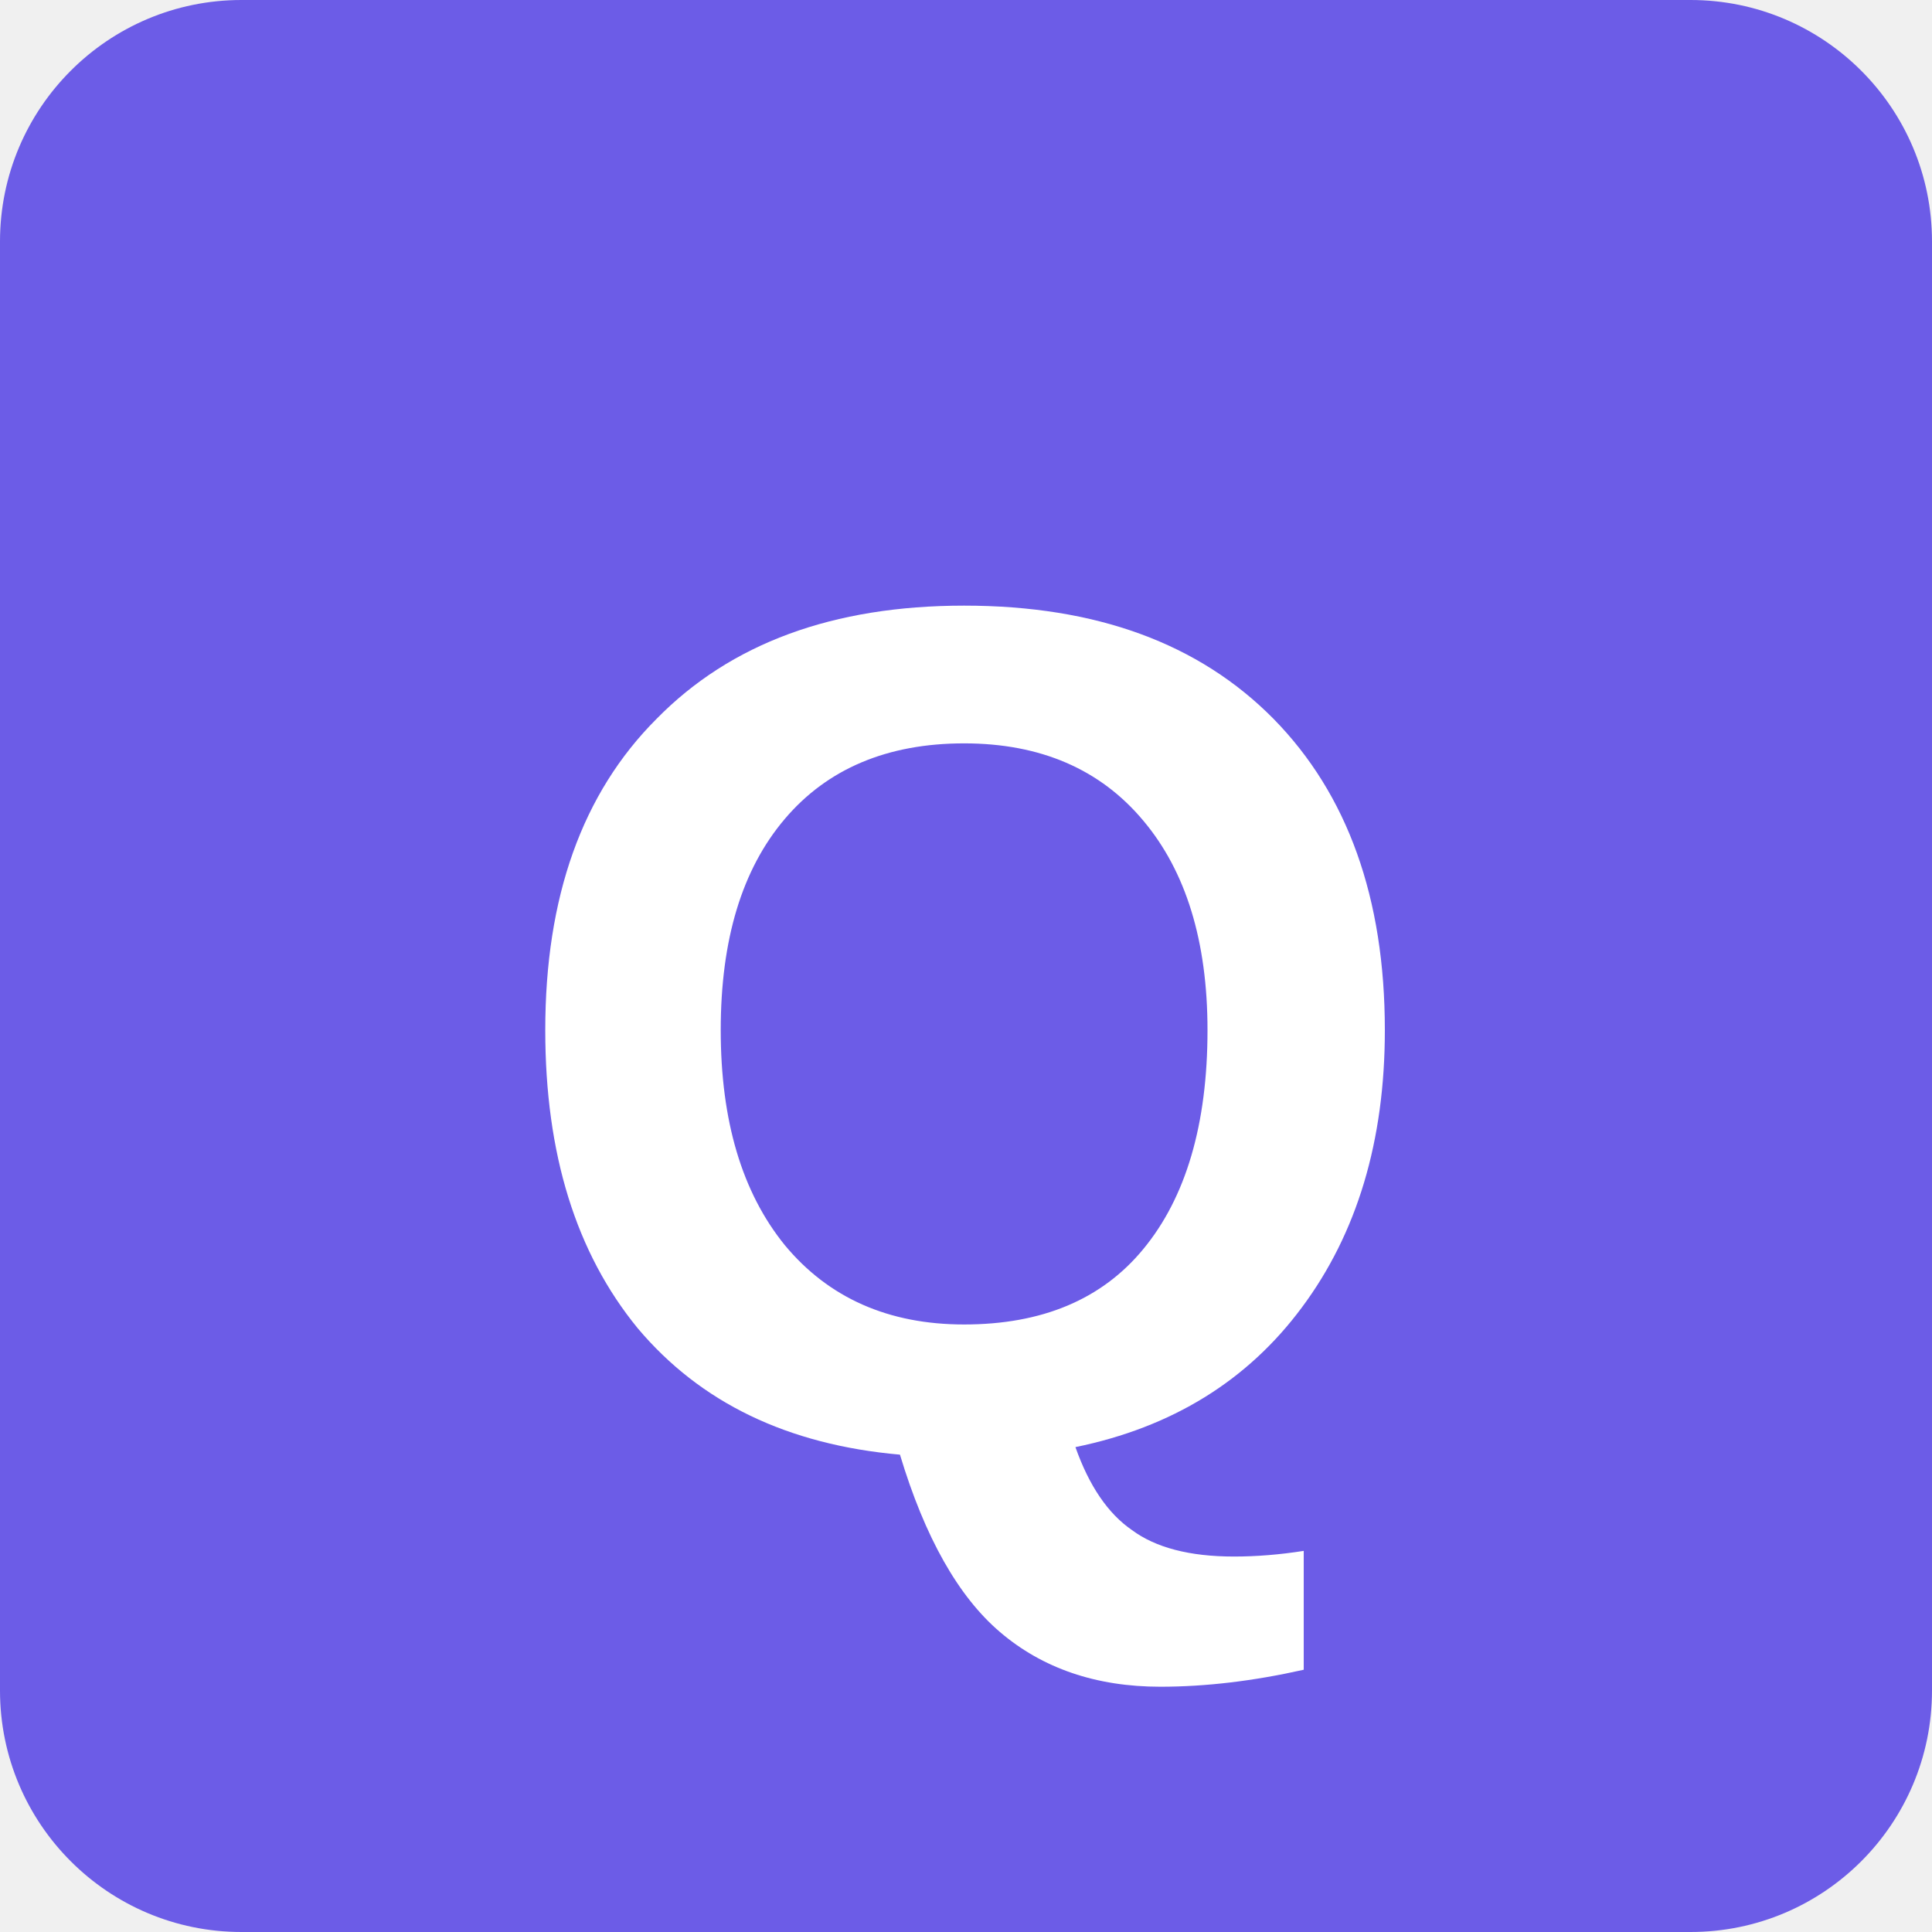
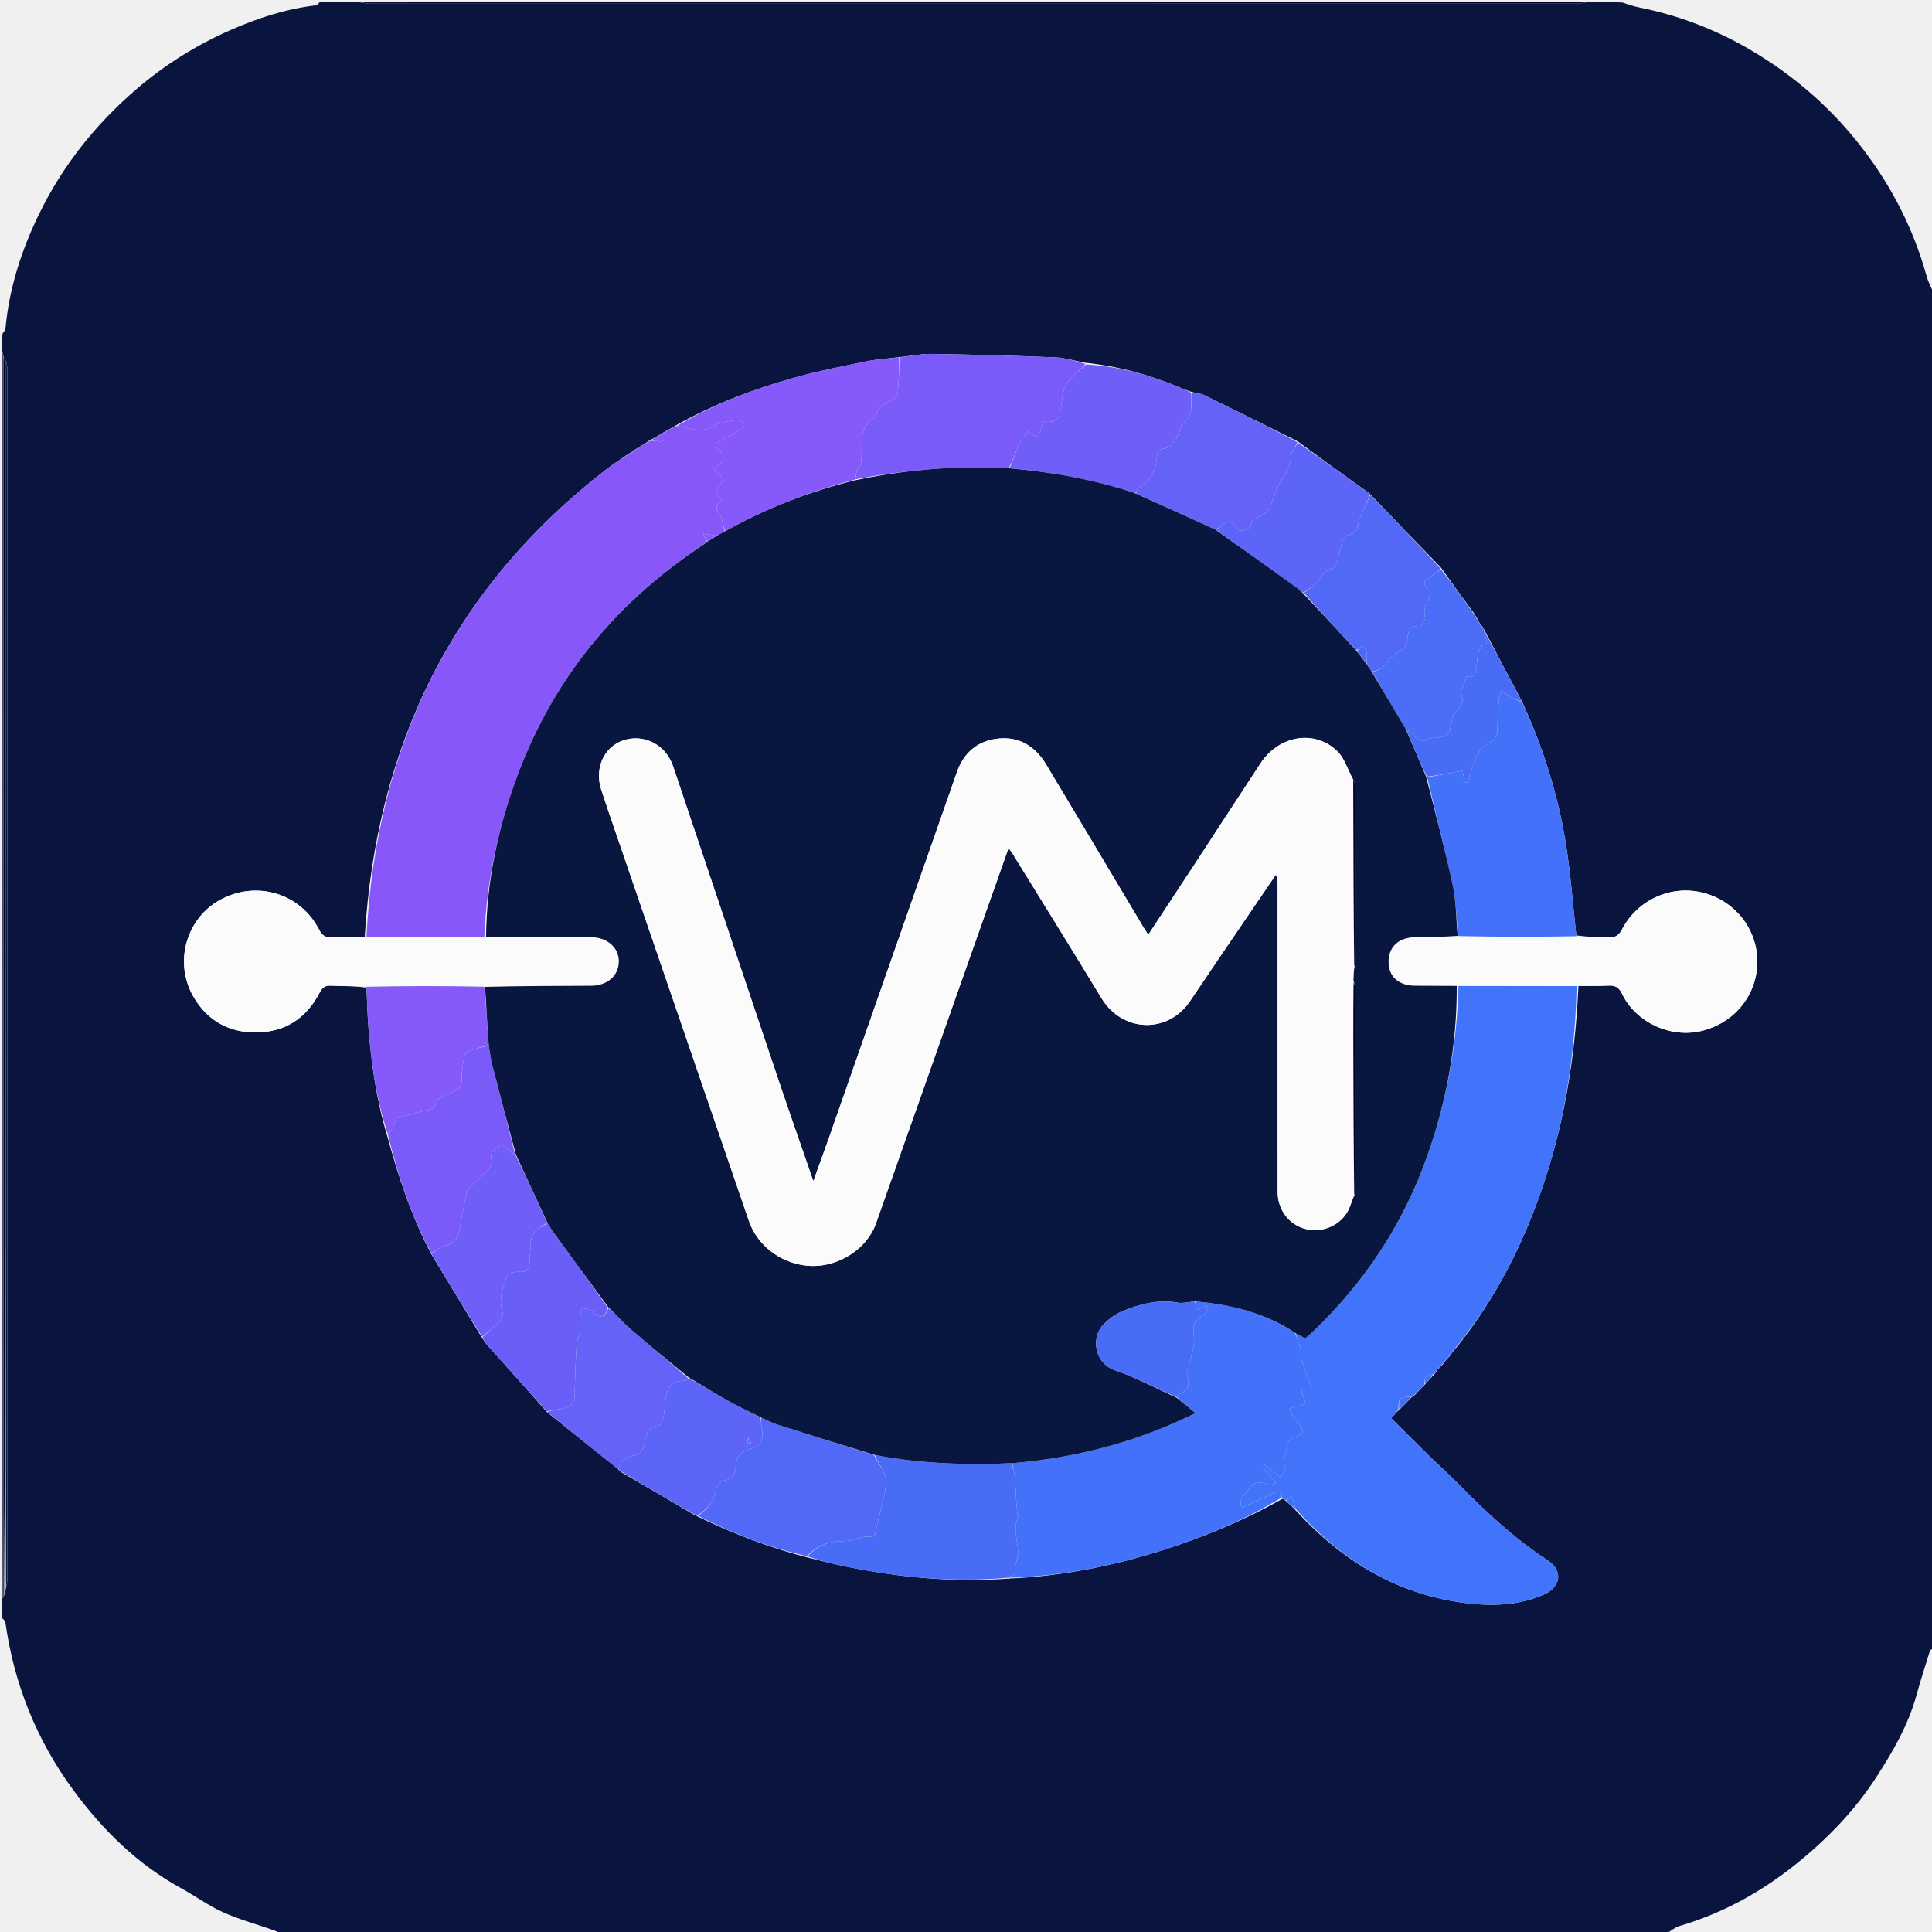
- <svg xmlns="http://www.w3.org/2000/svg" width="16" height="16" viewBox="0 0 16 16">
-   <rect width="16" height="16" rx="2" fill="#6C5CE7" />
-   <text x="8" y="12" font-family="Arial, sans-serif" font-size="10" font-weight="bold" text-anchor="middle" fill="white">Q</text>
+ <svg xmlns="http://www.w3.org/2000/svg" version="1.1" id="Layer_1" x="0px" y="0px" width="100%" viewBox="0 0 1039 1039" enable-background="new 0 0 1039 1039" xml:space="preserve">
+   <path fill="#09153E" opacity="1" stroke="none" d=" M1040,883   C1040,884.067 1040,885.133 1039.668,886.595   C1038.872,887.137 1038.072,887.181 1037.99,887.448   C1035.491,895.489 1032.897,903.506 1030.66,911.622   C1026.198,927.804 1017.862,942.162 1008.885,956.006   C997.337,973.815 982.561,989.033 966.07,1002.311   C947.328,1017.402 926.507,1028.939 903.239,1035.767   C900.636,1036.53 898.404,1038.558 896,1040   C647.643,1040 399.287,1040 150.463,1039.726   C149.203,1039.027 148.451,1038.489 147.614,1038.196   C138.385,1034.966 128.878,1032.367 119.984,1028.393   C112.176,1024.906 105.152,1019.707 97.608,1015.581   C73.872,1002.599 55.087,984.007 39.308,962.523   C19.603,935.693 7.502,905.479 2.885,872.383   C2.765,871.518 1.651,870.791 1,870   C1,866.638 1,863.277 1.298,859.376   C1.82,858.498 2.043,858.159 2.49,857.582   C2.805,856.231 2.897,855.119 3.275,853.702   C3.707,851.922 3.982,850.446 3.982,848.971   C4.001,632.046 4.003,415.12 3.958,198.195   C3.958,196.464 3.321,194.733 2.773,193.006   C2.565,193.009 2.15,193.043 2.113,192.641   C1.718,190.826 1.359,189.413 1,188   C1,185.3 1,182.6 1.389,179.368   C2.174,178.171 2.863,177.532 2.926,176.836   C4.889,155.222 11.434,134.869 20.813,115.504   C33.349,89.622 50.792,67.515 72.629,48.571   C88.206,35.058 105.328,24.371 124.005,16.147   C138.719,9.668 154.022,4.706 170.152,2.84   C170.83,2.761 171.387,1.637 172,1   C179.023,1 186.047,1 193.839,1.285   C196.252,1.707 197.897,1.966 199.541,1.966   C415.958,1.986 632.375,1.988 848.792,1.946   C850.528,1.946 852.264,1.329 854,1   C860.023,1 866.047,1 872.611,1.38   C875.92,2.509 878.656,3.418 881.461,3.981   C902.249,8.149 921.91,15.562 940.165,26.14   C962.459,39.059 981.979,55.417 998.292,75.614   C1015.883,97.393 1028.609,121.519 1036.095,148.474   C1037.007,151.758 1038.68,154.83 1040,158   C1040,399.023 1040,640.047 1039.745,881.53   C1039.277,882.233 1039.065,882.475 1038.853,882.717   C1039.235,882.811 1039.618,882.906 1040,883  M774.14,735.113   C774.14,735.113 774.138,735.241 774.697,735.064   C774.91,734.742 775.123,734.42 775.866,733.795   C776.962,732.361 778.059,730.926 779.73,729.155   C780.486,728.103 781.242,727.052 782,726   C782,726 782,725.997 782.532,725.679   C782.857,725.151 783.181,724.623 784.021,723.724   C799.645,704.018 811.99,682.394 821.682,659.227   C838.934,617.991 846.907,574.86 848.866,530.161   C854.197,530.148 859.538,530.338 864.854,530.053   C868.596,529.853 870.599,530.856 872.39,534.566   C879.786,549.895 898.332,558.353 914.819,554.48   C932.748,550.268 945.074,535.029 945.046,517.108   C945.019,499.371 932.763,484.103 915.218,479.948   C897.946,475.857 880.043,484.389 872.051,500.3   C871.27,501.854 869.3,503.758 867.795,503.837   C861.155,504.187 854.484,503.927 847.711,503.067   C845.786,485.934 844.623,468.673 841.758,451.698   C837.435,426.085 829.635,401.396 818.411,377.065   C811.635,364.302 804.86,351.538 798.07,338.403   C797.995,338.145 797.832,337.97 797.361,337.224   C796.585,336.132 795.808,335.041 794.997,333.995   C794.997,333.995 795.05,333.973 794.944,333.346   C794.32,332.501 793.695,331.656 792.926,330.147   C786.981,322.038 781.036,313.93 774.872,305.191   C762.241,292.156 749.609,279.121 736.637,265.507   C723.845,256.291 711.053,247.074 697.821,237.327   C681.106,229.022 664.416,220.666 647.642,212.482   C645.664,211.517 643.223,211.502 640.384,210.617   C638.714,210.006 637.015,209.467 635.38,208.775   C618.962,201.821 602.014,196.96 583.615,195.076   C578.174,194.07 572.76,192.396 567.287,192.174   C545.065,191.274 522.827,190.657 500.59,190.317   C495.023,190.232 489.435,191.566 483.158,192.103   C477.304,192.842 471.374,193.207 465.613,194.394   C452.739,197.048 439.802,199.588 427.158,203.126   C405.146,209.285 383.823,217.358 363.247,228.899   C361.402,230.017 359.557,231.136 357.004,232.44   C354.562,233.921 352.121,235.403 349.032,237.063   C346.654,238.605 344.276,240.147 341.34,241.868   C341.124,242.175 340.908,242.481 340.858,242.773   C340.858,242.773 340.79,242.621 340.159,242.723   C339.669,243.11 339.179,243.498 338.045,244.062   C333.813,247.02 329.441,249.799 325.37,252.963   C243.531,316.571 202.324,400.981 196.145,503.952   C190.319,503.975 184.479,503.755 178.674,504.11   C175.022,504.334 173.244,503.153 171.527,499.829   C161.433,480.28 137.898,473.341 118.468,483.892   C100.205,493.809 93.442,517.326 103.858,535.701   C111.316,548.857 123.098,555.406 138.037,555.223   C153.281,555.036 164.691,547.637 171.728,534.098   C173.259,531.153 174.688,529.902 178.049,530.072   C184.356,530.39 190.688,530.22 197.095,531.144   C197.447,538.442 197.591,545.757 198.191,553.035   C199.784,572.378 202.391,591.561 208.268,611.009   C214.23,632.74 221.182,654.098 232.101,674.704   C241.05,689.478 250,704.251 259.29,719.606   C260.267,720.944 261.138,722.377 262.238,723.604   C272.821,735.414 283.442,747.19 294.332,759.578   C307.083,769.804 319.834,780.03 332.669,790.234   C332.669,790.234 332.729,790.17 332.883,790.758   C333.222,790.972 333.561,791.185 334.375,791.875   C347.219,799.32 360.063,806.765 373.161,814.582   C373.405,814.791 373.686,814.87 374.348,815.081   C374.348,815.081 374.778,815.122 375.269,815.625   C394.137,824.678 413.526,832.314 434.507,837.638   C441.129,839.219 447.715,840.975 454.38,842.35   C483.302,848.319 512.47,851.135 542.898,848.913   C570.986,847.601 598.331,842.238 625.082,833.723   C647.337,826.639 668.83,817.779 689.687,806.022   C690.316,806.328 690.944,806.635 691.839,807.472   C693.441,808.905 695.043,810.337 696.902,812.34   C722.164,839.849 752.392,858.182 790.131,862.332   C803.839,863.839 817.465,863.165 830.315,857.485   C839.689,853.341 840.626,844.512 832.172,839.001   C814.185,827.275 798.69,812.726 783.74,797.488   C778.979,792.635 773.884,788.11 769.021,783.353   C761.932,776.419 754.916,769.411 748.178,762.741   C749.797,760.819 750.926,759.478 752.716,757.96   C754.923,755.757 757.13,753.555 759.291,751.257   C759.291,751.257 759.231,751.344 759.78,751.217   C760.135,750.796 760.489,750.376 761.429,749.665   C763.004,747.934 764.579,746.203 766.749,744.13   C768.201,742.433 769.653,740.736 771.55,738.837   C771.818,738.617 771.968,738.335 772.519,737.712   C772.79,737.205 773.061,736.698 773.198,736.153   C773.198,736.153 773.216,736.291 773.753,736.124   C773.922,735.801 774.091,735.477 774.14,735.113  z" />
+   <path fill="#494B69" opacity="1" stroke="none" d=" M1,188.461   C1.359,189.413 1.718,190.826 2.059,193.102   C2.026,195.297 1.998,196.63 1.998,197.963   C1.996,389.091 1.984,580.218 2.008,771.346   C2.011,800.171 2.177,828.995 2.267,857.82   C2.043,858.159 1.82,858.498 1.298,858.919   C1,635.641 1,412.282 1,188.461  z" />
+   <path fill="#000029" opacity="1" stroke="none" d=" M853.531,1   C852.264,1.329 850.528,1.946 848.792,1.946   C632.375,1.988 415.958,1.986 199.541,1.966   C197.897,1.966 196.252,1.707 194.304,1.285   C413.688,1 633.375,1 853.531,1  z" />
+   <path fill="#000000" opacity="1" stroke="none" d=" M1040,882.75   C1039.618,882.906 1039.235,882.811 1038.853,882.717   C1039.065,882.475 1039.277,882.233 1039.745,881.995   C1040,882 1040,882.5 1040,882.75  z" />
+   <path fill="#4174FB" opacity="1" stroke="none" d=" M691.572,806.941   C690.944,806.635 690.316,806.328 689.341,805.576   C689.057,802.826 688.368,801.457 685.762,802.609   C683.952,803.409 682.177,804.286 680.369,805.093   C676.143,806.979 671.907,808.844 667.697,810.708   C665.918,806.615 668.746,805.074 670.311,802.471   C673.505,797.158 676.907,796.115 682.229,798.474   C683.141,798.879 684.599,798.051 686.265,797.694   C678.901,789.534 678.901,789.534 679.983,787.742   C682.458,789.673 685.237,791.84 688.826,794.64   C689.997,792.154 692.032,789.527 691.472,788.735   C688.656,784.753 692.629,781.346 691.926,777.583   C691.716,776.459 693.688,774.341 695.134,773.593   C701.961,770.063 702.016,770.179 697.169,764.268   C696.645,763.629 696.141,762.958 695.736,762.24   C694.892,760.747 694.121,759.212 693.32,757.694   C694.929,757.128 696.499,756.28 698.154,756.056   C700.95,755.678 702.787,755.087 701.16,751.698   C700.462,750.245 700.18,748.593 699.708,747.031   C701.318,747.031 702.928,747.031 705.544,747.031   C703.906,742.572 702.296,738.243 700.731,733.897   C700.335,732.799 699.946,731.667 699.796,730.519   C699.536,728.528 699.754,726.435 699.245,724.525   C698.544,721.9 697.352,719.406 696.683,716.942   C698.571,717.918 700.145,718.806 701.906,719.799   C703.078,718.788 704.238,717.868 705.308,716.855   C733.601,690.072 754.527,658.484 767.536,621.691   C777.996,592.107 783.579,561.672 784.349,530.213   C805.852,530.201 826.884,530.258 847.916,530.315   C846.907,574.86 838.934,617.991 821.682,659.227   C811.99,682.394 799.645,704.018 783.442,724.009   C782.575,724.862 782.288,725.429 782,725.997   C782,725.997 782,726 781.636,726.05   C780.566,727.231 779.861,728.362 779.155,729.492   C778.059,730.926 776.962,732.361 775.319,734.037   C774.561,734.6 774.35,734.92 774.138,735.241   C774.138,735.241 774.14,735.113 773.927,735.215   C773.547,735.642 773.382,735.967 773.216,736.291   C773.216,736.291 773.198,736.153 772.961,736.255   C772.483,736.902 772.241,737.446 772,737.991   C771.968,738.335 771.818,738.617 770.939,738.971   C767.362,739.669 765.236,740.886 766.154,744.471   C764.579,746.203 763.004,747.934 760.845,749.865   C759.918,750.492 759.574,750.918 759.231,751.344   C759.231,751.344 759.291,751.257 758.882,751.196   C752.659,751.162 752.067,751.809 752.055,758.138   C750.926,759.478 749.797,760.819 748.178,762.741   C754.916,769.411 761.932,776.419 769.021,783.353   C773.884,788.11 778.979,792.635 783.74,797.488   C798.69,812.726 814.185,827.275 832.172,839.001   C840.626,844.512 839.689,853.341 830.315,857.485   C817.465,863.165 803.839,863.839 790.131,862.332   C752.392,858.182 722.164,839.849 696.874,811.598   C696.098,808.74 695.35,806.625 694.601,804.509   C693.592,805.32 692.582,806.13 691.572,806.941  z" />
+   <path fill="#8857FA" opacity="1" stroke="none" d=" M197.093,503.78   C202.324,400.981 243.531,316.571 325.37,252.963   C329.441,249.799 333.813,247.02 338.714,243.976   C339.852,243.467 340.321,243.044 340.79,242.621   C340.79,242.621 340.858,242.773 341.064,242.71   C341.48,242.329 341.689,242.009 341.899,241.689   C344.276,240.147 346.654,238.605 349.772,237.006   C357.951,237.844 357.96,237.839 357.712,232.255   C359.557,231.136 361.402,230.017 363.795,229.073   C365.926,229.513 367.538,229.672 369.09,230.065   C374.08,231.33 378.722,232.283 383.751,229.11   C386.931,227.104 391.254,226.71 395.144,226.084   C398.845,225.489 400.254,227.589 399.828,230.304   C395.276,232.788 391.314,234.966 387.336,237.114   C384.666,238.556 384.063,239.932 386.78,242.198   C389.917,244.815 389.809,247.841 386.534,249.882   C382.867,252.166 383.486,253.447 386.878,255.298   C387.826,255.815 388.656,258.748 388.105,259.459   C384.021,264.725 383.907,264.637 388.781,268.359   C386.384,270.335 383.842,271.994 386.507,275.892   C388.388,278.643 388.878,282.344 389.735,285.838   C388.112,286.745 386.743,287.435 384.963,288.087   C382.624,287.737 380.695,287.427 378.108,287.011   C379.132,289.037 379.702,290.165 380.223,291.264   C380.174,291.236 380.257,291.158 379.987,291.226   C379.493,291.579 379.269,291.863 378.851,292.419   C332.376,322.962 298.649,363.488 278.941,415.319   C268.101,443.83 261.676,473.307 260.468,503.975   C239.037,503.957 218.065,503.869 197.093,503.78  z" />
+   <path fill="#4371FA" opacity="1" stroke="none" d=" M696.37,716.855   C697.352,719.406 698.544,721.9 699.245,724.525   C699.754,726.435 699.536,728.528 699.796,730.519   C699.946,731.667 700.335,732.799 700.731,733.897   C702.296,738.243 703.906,742.572 705.544,747.031   C702.928,747.031 701.318,747.031 699.708,747.031   C700.18,748.593 700.462,750.245 701.16,751.698   C702.787,755.087 700.95,755.678 698.154,756.056   C696.499,756.28 694.929,757.128 693.32,757.694   C694.121,759.212 694.892,760.747 695.736,762.24   C696.141,762.958 696.645,763.629 697.169,764.268   C702.016,770.179 701.961,770.063 695.134,773.593   C693.688,774.341 691.716,776.459 691.926,777.583   C692.629,781.346 688.656,784.753 691.472,788.735   C692.032,789.527 689.997,792.154 688.826,794.64   C685.237,791.84 682.458,789.673 679.983,787.742   C678.901,789.534 678.901,789.534 686.265,797.694   C684.599,798.051 683.141,798.879 682.229,798.474   C676.907,796.115 673.505,797.158 670.311,802.471   C668.746,805.074 665.918,806.615 667.697,810.708   C671.907,808.844 676.143,806.979 680.369,805.093   C682.177,804.286 683.952,803.409 685.762,802.609   C688.368,801.457 689.057,802.826 688.997,805.509   C668.83,817.779 647.337,826.639 625.082,833.723   C598.331,842.238 570.986,847.601 542.545,848.524   C543.614,847.503 545.036,846.871 545.683,846.584   C546.002,844.013 545.864,841.779 546.588,839.871   C549.615,831.886 543.516,823.54 547.677,815.648   C547.761,815.488 547.274,815.099 547.238,814.795   C546.997,812.765 546.745,810.733 546.611,808.694   C546.282,803.645 546.145,798.58 545.661,793.547   C545.448,791.339 544.575,789.194 544.404,786.905   C578.923,783.929 611.486,775.499 642.922,759.941   C639.148,756.848 636.076,754.332 633.063,751.471   C633.486,750.586 633.748,749.703 634.232,749.557   C639.936,747.836 639.589,743.915 638.373,739.321   C638.024,738.005 639.052,736.352 639.347,734.834   C640.388,729.473 642.764,723.904 642.027,718.79   C641.225,713.224 642.091,710.071 646.859,707.418   C648.293,706.62 648.968,704.457 649.991,702.919   C649.605,702.744 649.218,702.569 648.832,702.394   C647.012,703.111 645.192,703.829 643.372,704.546   C643.248,703.051 643.124,701.556 643.431,700.001   C662.629,701.656 680.511,706.115 696.37,716.855  z" />
+   <path fill="#FCFBFC" opacity="1" stroke="none" d=" M196.619,503.866   C218.065,503.869 239.037,503.957 260.943,504.032   C280.54,504.017 299.202,503.97 317.865,504.032   C326.719,504.061 332.994,509.765 332.793,517.354   C332.593,524.845 326.486,530.101 317.874,530.131   C298.88,530.198 279.887,530.24 260.437,530.223   C238.99,530.186 218,530.219 197.01,530.253   C190.688,530.22 184.356,530.39 178.049,530.072   C174.688,529.902 173.259,531.153 171.728,534.098   C164.691,547.637 153.281,555.036 138.037,555.223   C123.098,555.406 111.316,548.857 103.858,535.701   C93.442,517.326 100.205,493.809 118.468,483.892   C137.898,473.341 161.433,480.28 171.527,499.829   C173.244,503.153 175.022,504.334 178.674,504.11   C184.479,503.755 190.319,503.975 196.619,503.866  z" />
+   <path fill="#FCFBFC" opacity="1" stroke="none" d=" M848.391,530.238   C826.884,530.258 805.852,530.201 783.891,530.149   C775.655,530.143 768.348,530.16 761.041,530.115   C752.097,530.06 746.725,525.167 746.748,517.166   C746.772,509.156 752.212,504.139 761.004,504.025   C768.638,503.926 776.272,503.831 784.375,503.812   C805.837,503.888 826.83,503.888 847.824,503.888   C854.484,503.927 861.155,504.187 867.795,503.837   C869.3,503.758 871.27,501.854 872.051,500.3   C880.043,484.389 897.946,475.857 915.218,479.948   C932.763,484.103 945.019,499.371 945.046,517.108   C945.074,535.029 932.748,550.268 914.819,554.48   C898.332,558.353 879.786,549.895 872.39,534.566   C870.599,530.856 868.596,529.853 864.854,530.053   C859.538,530.338 854.197,530.148 848.391,530.238  z" />
+   <path fill="#4371FA" opacity="1" stroke="none" d=" M847.767,503.478   C826.83,503.888 805.837,503.888 784.348,503.378   C783.055,493.925 783.147,484.791 781.276,476.077   C777.094,456.606 771.934,437.344 767.557,417.997   C774.113,416.841 780.285,415.684 786.522,414.516   C786.916,416.736 787.264,418.697 787.611,420.658   C788.16,420.719 788.708,420.781 789.256,420.842   C789.837,418.983 790.441,417.13 790.995,415.263   C792.743,409.372 794.364,403.396 800.139,399.927   C802.905,398.266 805.305,396.599 805.305,392.76   C805.304,387.296 805.649,381.825 806.059,376.373   C806.185,374.688 807.004,373.055 807.506,371.398   C808.857,372.348 810.141,373.416 811.573,374.223   C813.857,375.51 816.239,376.624 818.579,377.81   C829.635,401.396 837.435,426.085 841.758,451.698   C844.623,468.673 845.786,485.934 847.767,503.478  z" />
+   <path fill="#7A5BF9" opacity="1" stroke="none" d=" M483.857,192.248   C489.435,191.566 495.023,190.232 500.59,190.317   C522.827,190.657 545.065,191.274 567.287,192.174   C572.76,192.396 578.174,194.07 583.727,195.71   C581.123,198.763 578.24,201.024 575.75,203.656   C574.189,205.307 572.607,207.374 572.109,209.505   C571.024,214.151 570.933,219.035 569.758,223.649   C569.409,225.021 566.591,226.919 565.269,226.667   C561.585,225.962 560.503,227.398 559.911,230.597   C559.623,232.157 558.457,233.555 557.57,235.254   C555.561,233.901 554.236,233.008 552.795,232.036   C551.199,234.24 549.422,236.035 548.437,238.193   C546.412,242.627 544.81,247.255 542.561,251.817   C535.455,251.658 528.82,251.28 522.189,251.351   C501.248,251.577 480.52,253.904 459.966,257.745   C460.241,255.984 460.401,254.529 460.906,253.206   C461.429,251.839 462.675,250.674 462.935,249.294   C464.563,240.657 460.305,230.206 470.784,224.331   C471.024,224.196 471.167,223.775 471.233,223.462   C472.21,218.794 475.886,217.008 479.68,215.11   C481.059,214.42 482.666,212.672 482.803,211.273   C483.422,204.958 483.551,198.594 483.857,192.248  z" />
+   <path fill="#8559FA" opacity="1" stroke="none" d=" M483.507,192.175   C483.551,198.594 483.422,204.958 482.803,211.273   C482.666,212.672 481.059,214.42 479.68,215.11   C475.886,217.008 472.21,218.794 471.233,223.462   C471.167,223.775 471.024,224.196 470.784,224.331   C460.305,230.206 464.563,240.657 462.935,249.294   C462.675,250.674 461.429,251.839 460.906,253.206   C460.401,254.529 460.241,255.984 459.659,257.955   C435.03,264.419 411.87,273.38 389.989,285.621   C388.878,282.344 388.388,278.643 386.507,275.892   C383.842,271.994 386.384,270.335 388.781,268.359   C383.907,264.637 384.021,264.725 388.105,259.459   C388.656,258.748 387.826,255.815 386.878,255.298   C383.486,253.447 382.867,252.166 386.534,249.882   C389.809,247.841 389.917,244.815 386.78,242.198   C384.063,239.932 384.666,238.556 387.336,237.114   C391.314,234.966 395.276,232.788 399.828,230.304   C400.254,227.589 398.845,225.489 395.144,226.084   C391.254,226.71 386.931,227.104 383.751,229.11   C378.722,232.283 374.08,231.33 369.09,230.065   C367.538,229.672 365.926,229.513 364.125,229.02   C383.823,217.358 405.146,209.285 427.158,203.126   C439.802,199.588 452.739,197.048 465.613,194.394   C471.374,193.207 477.304,192.842 483.507,192.175  z" />
+   <path fill="#496CF7" opacity="1" stroke="none" d=" M544.002,787.02   C544.575,789.194 545.448,791.339 545.661,793.547   C546.145,798.58 546.282,803.645 546.611,808.694   C546.745,810.733 546.997,812.765 547.238,814.795   C547.274,815.099 547.761,815.488 547.677,815.648   C543.516,823.54 549.615,831.886 546.588,839.871   C545.864,841.779 546.002,844.013 545.683,846.584   C545.036,846.871 543.614,847.503 542.101,848.47   C512.47,851.135 483.302,848.319 454.38,842.35   C447.715,840.975 441.129,839.219 434.282,837.072   C439.526,831.028 446.22,828.713 453.86,828.77   C454.993,828.778 456.145,828.624 457.258,828.396   C460.586,827.712 463.962,826.178 467.199,826.442   C470.519,826.712 470.605,825.379 471.099,823.005   C472.319,817.14 473.917,811.355 475.255,805.513   C475.776,803.242 476.064,800.911 476.354,798.594   C477.172,792.075 472.493,787.699 470.395,782.439   C494.989,787.228 519.446,787.912 544.002,787.02  z" />
+   <path fill="#5269F7" opacity="1" stroke="none" d=" M469.998,782.471   C472.493,787.699 477.172,792.075 476.354,798.594   C476.064,800.911 475.776,803.242 475.255,805.513   C473.917,811.355 472.319,817.14 471.099,823.005   C470.605,825.379 470.519,826.712 467.199,826.442   C463.962,826.178 460.586,827.712 457.258,828.396   C456.145,828.624 454.993,828.778 453.86,828.77   C446.22,828.713 439.526,831.028 433.989,836.864   C413.526,832.314 394.137,824.678 375.341,815.214   C380.774,811.508 383.968,806.858 385.216,800.591   C385.556,798.881 387.648,796.399 389.143,796.242   C394.623,795.666 395.532,791.471 395.788,787.762   C396.149,782.548 398.915,780.562 403.307,779.356   C408.906,777.819 410.828,774.394 409.746,768.647   C409.351,766.553 409.239,764.406 409.337,762.335   C412.393,763.631 415.016,765.166 417.841,766.069   C435.201,771.616 452.607,777.02 469.998,782.471  z" />
+   <path fill="#6F5EF8" opacity="1" stroke="none" d=" M543.034,251.803   C544.81,247.255 546.412,242.627 548.437,238.193   C549.422,236.035 551.199,234.24 552.795,232.036   C554.236,233.008 555.561,233.901 557.57,235.254   C558.457,233.555 559.623,232.157 559.911,230.597   C560.503,227.398 561.585,225.962 565.269,226.667   C566.591,226.919 569.409,225.021 569.758,223.649   C570.933,219.035 571.024,214.151 572.109,209.505   C572.607,207.374 574.189,205.307 575.75,203.656   C578.24,201.024 581.123,198.763 583.993,196.021   C602.014,196.96 618.962,201.821 635.38,208.775   C637.015,209.467 638.714,210.006 640.692,211.276   C640.661,217.718 641.717,223.923 635.806,227.966   C635.173,228.399 635.3,229.828 634.875,230.697   C632.697,235.154 631.9,240.749 625.187,241.349   C624.051,241.45 622.357,243.91 622.242,245.383   C621.654,252.895 618.781,258.828 612.085,262.712   C611.414,263.102 611.287,264.43 610.517,265.27   C588.348,257.816 565.875,253.889 543.034,251.803  z" />
+   <path fill="#6562F8" opacity="1" stroke="none" d=" M610.907,265.323   C611.287,264.43 611.414,263.102 612.085,262.712   C618.781,258.828 621.654,252.895 622.242,245.383   C622.357,243.91 624.051,241.45 625.187,241.349   C631.9,240.749 632.697,235.154 634.875,230.697   C635.3,229.828 635.173,228.399 635.806,227.966   C641.717,223.923 640.661,217.718 640.998,211.49   C643.223,211.502 645.664,211.517 647.642,212.482   C664.416,220.666 681.106,229.022 697.701,237.763   C696.388,240.736 694.286,243.244 694.204,245.816   C694.067,250.105 692.422,253.216 690.109,256.639   C687.486,260.52 685.443,265.007 684.162,269.518   C682.993,273.641 680.889,276.218 677.135,277.877   C675.706,278.508 673.531,279.372 673.303,280.465   C672.327,285.153 668.917,285.126 666.574,285.438   C664.211,283.215 662.233,280.135 660.94,280.399   C658.43,280.912 656.304,283.305 653.676,284.849   C639.191,278.294 625.049,271.808 610.907,265.323  z" />
+   <path fill="#7A5BF9" opacity="1" stroke="none" d=" M232.02,673.99   C221.182,654.098 214.23,632.74 208.686,610.52   C210.068,608.303 211.108,606.611 211.969,604.832   C212.505,603.725 212.506,601.666 213.202,601.44   C217.749,599.969 222.399,598.793 227.058,597.698   C230.355,596.923 233.611,596.954 235.063,592.543   C235.727,590.524 239.061,588.909 241.513,588.065   C245.21,586.791 248.34,585.696 248.265,580.91   C248.217,577.798 248.548,574.646 249.068,571.572   C249.41,569.543 249.84,566.549 251.188,565.859   C254.759,564.033 258.85,563.224 262.85,562.353   C263.522,565.968 263.855,569.297 264.674,572.502   C268.778,588.557 273.009,604.579 277.008,620.894   C274.577,619.411 272.333,617.647 269.598,615.498   C267.402,617.141 263.308,618.862 264.242,623.418   C264.881,626.538 263.6,627.998 261.763,629.733   C258.403,632.909 255.094,636.138 251.792,639.374   C251.464,639.695 251.223,640.197 251.13,640.653   C249.735,647.556 248.119,654.429 247.089,661.388   C246.399,666.055 243.423,669.154 238.684,670.143   C236.299,670.641 234.231,672.659 232.02,673.99  z" />
+   <path fill="#8559FA" opacity="1" stroke="none" d=" M262.734,562.01   C258.85,563.224 254.759,564.033 251.188,565.859   C249.84,566.549 249.41,569.543 249.068,571.572   C248.548,574.646 248.217,577.798 248.265,580.91   C248.34,585.696 245.21,586.791 241.513,588.065   C239.061,588.909 235.727,590.524 235.063,592.543   C233.611,596.954 230.355,596.923 227.058,597.698   C222.399,598.793 217.749,599.969 213.202,601.44   C212.506,601.666 212.505,603.725 211.969,604.832   C211.108,606.611 210.068,608.303 208.671,610.098   C202.391,591.561 199.784,572.378 198.191,553.035   C197.591,545.757 197.447,538.442 197.053,530.698   C218,530.219 238.99,530.186 260.406,530.668   C261.466,541.458 262.1,551.734 262.734,562.01  z" />
+   <path fill="#5269F7" opacity="1" stroke="none" d=" M736.978,266.086   C749.609,279.121 762.241,292.156 774.815,305.826   C773.002,307.631 771.29,308.879 769.477,309.955   C765.902,312.079 764.44,314.196 768.603,317.387   C769.347,317.958 769.439,320.586 768.783,321.556   C766.532,324.888 765.377,328.105 766.356,332.255   C766.654,333.514 764.577,336.696 763.733,336.644   C757.729,336.275 757.063,339.917 756.829,344.465   C756.759,345.83 755.966,347.489 754.955,348.408   C752.383,350.744 748.998,352.335 746.872,354.975   C744.378,358.071 742.063,360.846 737.595,361.113   C736.53,359.666 735.746,358.386 734.974,356.65   C734.986,354.387 735.24,352.532 734.905,350.79   C734.662,349.529 733.639,348.418 732.965,347.24   C731.854,348.101 730.744,348.962 729.335,349.631   C719.675,339.298 710.313,329.157 701.258,318.863   C704.27,316.356 707.494,314.374 709.531,311.54   C711.439,308.883 712.818,306.358 716.447,305.789   C717.43,305.635 718.545,303.906 718.911,302.693   C720.058,298.899 720.696,294.947 721.916,291.181   C722.363,289.8 723.771,287.889 724.94,287.735   C729.186,287.176 730.041,284.477 730.613,280.955   C730.945,278.911 732.115,276.993 732.967,275.044   C734.277,272.046 735.638,269.071 736.978,266.086  z" />
+   <path fill="#695EF7" opacity="1" stroke="none" d=" M294.053,758.976   C283.442,747.19 272.821,735.414 262.238,723.604   C261.138,722.377 260.267,720.944 259.421,719.164   C262.542,716.128 265.712,713.706 268.438,710.858   C269.591,709.655 270.733,707.253 270.293,705.92   C268.461,700.38 269.495,695.432 271.248,690.044   C272.703,685.574 274.825,683.624 279.284,684.011   C283.194,684.35 284.62,682.089 284.955,678.703   C285.085,677.39 284.894,676.045 285.02,674.731   C285.366,671.127 284.905,667.065 286.466,664.071   C287.911,661.296 291.556,659.667 294.492,657.775   C295.508,659.306 296.163,660.667 297.036,661.87   C307.002,675.604 317.001,689.314 326.985,703.407   C324.859,709.038 322.8,709.222 318.374,705.211   C317.052,704.013 314.672,703.982 312.777,703.416   C312.451,705.348 311.962,707.27 311.842,709.214   C311.698,711.534 312.132,713.908 311.835,716.196   C311.519,718.624 310.219,720.954 310.078,723.369   C309.556,732.299 309.217,741.244 309.058,750.187   C308.995,753.678 307.632,756.058 304.403,756.954   C301.026,757.892 297.509,758.323 294.053,758.976  z" />
+   <path fill="#6562F8" opacity="1" stroke="none" d=" M294.192,759.277   C297.509,758.323 301.026,757.892 304.403,756.954   C307.632,756.058 308.995,753.678 309.058,750.187   C309.217,741.244 309.556,732.299 310.078,723.369   C310.219,720.954 311.519,718.624 311.835,716.196   C312.132,713.908 311.698,711.534 311.842,709.214   C311.962,707.27 312.451,705.348 312.777,703.416   C314.672,703.982 317.052,704.013 318.374,705.211   C322.8,709.222 324.859,709.038 327.282,703.555   C331.345,707.086 334.895,711.091 338.909,714.559   C349.183,723.435 359.664,732.072 370.001,741.142   C369.476,741.854 369.013,742.555 368.549,742.556   C361.884,742.573 359.293,744.563 358.202,751.034   C357.601,754.599 357.572,758.267 356.881,761.81   C356.535,763.581 355.352,766.583 354.431,766.627   C347,766.987 347.542,773.243 346.176,777.68   C345.407,780.177 344.92,781.357 342.14,782.204   C338.069,783.444 333.36,784.753 332.585,790.257   C319.834,780.03 307.083,769.804 294.192,759.277  z" />
+   <path fill="#6F5EF8" opacity="1" stroke="none" d=" M294.233,657.533   C291.556,659.667 287.911,661.296 286.466,664.071   C284.905,667.065 285.366,671.127 285.02,674.731   C284.894,676.045 285.085,677.39 284.955,678.703   C284.62,682.089 283.194,684.35 279.284,684.011   C274.825,683.624 272.703,685.574 271.248,690.044   C269.495,695.432 268.461,700.38 270.293,705.92   C270.733,707.253 269.591,709.655 268.438,710.858   C265.712,713.706 262.542,716.128 259.251,718.873   C250,704.251 241.05,689.478 232.061,674.347   C234.231,672.659 236.299,670.641 238.684,670.143   C243.423,669.154 246.399,666.055 247.089,661.388   C248.119,654.429 249.735,647.556 251.13,640.653   C251.223,640.197 251.464,639.695 251.792,639.374   C255.094,636.138 258.403,632.909 261.763,629.733   C263.6,627.998 264.881,626.538 264.242,623.418   C263.308,618.862 267.402,617.141 269.598,615.498   C272.333,617.647 274.577,619.411 277.249,621.173   C283.196,633.292 288.714,645.413 294.233,657.533  z" />
+   <path fill="#5C65F7" opacity="1" stroke="none" d=" M736.807,265.797   C735.638,269.071 734.277,272.046 732.967,275.044   C732.115,276.993 730.945,278.911 730.613,280.955   C730.041,284.477 729.186,287.176 724.94,287.735   C723.771,287.889 722.363,289.8 721.916,291.181   C720.696,294.947 720.058,298.899 718.911,302.693   C718.545,303.906 717.43,305.635 716.447,305.789   C712.818,306.358 711.439,308.883 709.531,311.54   C707.494,314.374 704.27,316.356 700.94,318.762   C699.355,317.905 698.484,316.872 697.421,316.106   C682.969,305.689 668.49,295.308 654.018,284.919   C656.304,283.305 658.43,280.912 660.94,280.399   C662.233,280.135 664.211,283.215 666.574,285.438   C668.917,285.126 672.327,285.153 673.303,280.465   C673.531,279.372 675.706,278.508 677.135,277.877   C680.889,276.218 682.993,273.641 684.162,269.518   C685.443,265.007 687.486,260.52 690.109,256.639   C692.422,253.216 694.067,250.105 694.204,245.816   C694.286,243.244 696.388,240.736 697.922,238.028   C711.053,247.074 723.845,256.291 736.807,265.797  z" />
+   <path fill="#5C65F7" opacity="1" stroke="none" d=" M332.627,790.245   C333.36,784.753 338.069,783.444 342.14,782.204   C344.92,781.357 345.407,780.177 346.176,777.68   C347.542,773.243 347,766.987 354.431,766.627   C355.352,766.583 356.535,763.581 356.881,761.81   C357.572,758.267 357.601,754.599 358.202,751.034   C359.293,744.563 361.884,742.573 368.549,742.556   C369.013,742.555 369.476,741.854 370.367,741.176   C377.435,744.896 383.983,749.087 390.747,752.894   C396.705,756.247 402.905,759.17 408.998,762.283   C409.239,764.406 409.351,766.553 409.746,768.647   C410.828,774.394 408.906,777.819 403.307,779.356   C398.915,780.562 396.149,782.548 395.788,787.762   C395.532,791.471 394.623,795.666 389.143,796.242   C387.648,796.399 385.556,798.881 385.216,800.591   C383.968,806.858 380.774,811.508 375.096,814.963   C374.778,815.122 374.348,815.081 374.154,814.73   C373.609,814.324 373.258,814.267 372.907,814.211   C360.063,806.765 347.219,799.32 334.048,791.344   C333.39,790.599 333.059,790.384 332.729,790.17   C332.729,790.17 332.669,790.234 332.627,790.245  M402.474,773.165   C402.272,774.153 402.069,775.141 401.866,776.129   C402.584,776.159 403.303,776.188 404.021,776.217   C403.734,775.223 403.446,774.23 402.474,773.165  z" />
+   <path fill="#4B6DF8" opacity="1" stroke="none" d=" M737.878,361.28   C742.063,360.846 744.378,358.071 746.872,354.975   C748.998,352.335 752.383,350.744 754.955,348.408   C755.966,347.489 756.759,345.83 756.829,344.465   C757.063,339.917 757.729,336.275 763.733,336.644   C764.577,336.696 766.654,333.514 766.356,332.255   C765.377,328.105 766.532,324.888 768.783,321.556   C769.439,320.586 769.347,317.958 768.603,317.387   C764.44,314.196 765.902,312.079 769.477,309.955   C771.29,308.879 773.002,307.631 774.925,306.141   C781.036,313.93 786.981,322.038 792.984,330.848   C793.712,332.357 794.381,333.165 795.05,333.973   C795.05,333.973 794.997,333.995 795.01,334.351   C795.875,335.765 796.727,336.822 797.579,337.878   C797.832,337.97 797.995,338.145 798.058,338.98   C798.593,341.575 799.14,343.594 799.743,345.821   C794.507,348.052 794.542,352.993 794.185,357.254   C793.802,361.836 793.281,365.168 788.685,363.694   C787.809,366.208 787.156,368.13 786.466,370.038   C786.146,370.922 785.203,372.065 785.482,372.606   C788.017,377.519 785.369,380.591 782.042,383.654   C781.322,384.318 781.206,385.732 780.991,386.836   C779.166,396.175 779.178,396.178 769.77,397.008   C769.44,397.037 769.015,396.92 768.791,397.084   C763.7,400.826 761.314,396.434 758.36,393.672   C757.672,393.029 756.839,392.542 755.825,391.747   C749.677,381.433 743.777,371.357 737.878,361.28  z" />
+   <path fill="#496CF7" opacity="1" stroke="none" d=" M756.074,391.983   C756.839,392.542 757.672,393.029 758.36,393.672   C761.314,396.434 763.7,400.826 768.791,397.084   C769.015,396.92 769.44,397.037 769.77,397.008   C779.178,396.178 779.166,396.175 780.991,386.836   C781.206,385.732 781.322,384.318 782.042,383.654   C785.369,380.591 788.017,377.519 785.482,372.606   C785.203,372.065 786.146,370.922 786.466,370.038   C787.156,368.13 787.809,366.208 788.685,363.694   C793.281,365.168 793.802,361.836 794.185,357.254   C794.542,352.993 794.507,348.052 799.743,345.821   C799.14,343.594 798.593,341.575 798.066,339.165   C804.86,351.538 811.635,364.302 818.495,377.438   C816.239,376.624 813.857,375.51 811.573,374.223   C810.141,373.416 808.857,372.348 807.506,371.398   C807.004,373.055 806.185,374.688 806.059,376.373   C805.649,381.825 805.304,387.296 805.305,392.76   C805.305,396.599 802.905,398.266 800.139,399.927   C794.364,403.396 792.743,409.372 790.995,415.263   C790.441,417.13 789.837,418.983 789.256,420.842   C788.708,420.781 788.16,420.719 787.611,420.658   C787.264,418.697 786.916,416.736 786.522,414.516   C780.285,415.684 774.113,416.841 767.349,417.699   C763.195,408.928 759.634,400.456 756.074,391.983  z" />
+   <path fill="#000029" opacity="1" stroke="none" d=" M2.49,857.582   C2.177,828.995 2.011,800.171 2.008,771.346   C1.984,580.218 1.996,389.091 1.998,197.963   C1.998,196.63 2.026,195.297 2.096,193.504   C2.15,193.043 2.565,193.009 2.773,193.474   C2.984,413.962 2.986,633.984 2.989,854.007   C2.897,855.119 2.805,856.231 2.49,857.582  z" />
+   <path fill="#09163F" opacity="1" stroke="none" d=" M3.275,853.702   C2.986,633.984 2.984,413.962 2.981,193.471   C3.321,194.733 3.958,196.464 3.958,198.195   C4.003,415.12 4.001,632.046 3.982,848.971   C3.982,850.446 3.707,851.922 3.275,853.702  z" />
+   <path fill="#4371FA" opacity="1" stroke="none" d=" M752.386,758.049   C752.067,751.809 752.659,751.162 758.905,751.243   C757.13,753.555 754.923,755.757 752.386,758.049  z" />
+   <path fill="#8559FA" opacity="1" stroke="none" d=" M357.358,232.347   C357.96,237.839 357.951,237.844 350.096,236.917   C352.121,235.403 354.562,233.921 357.358,232.347  z" />
+   <path fill="#4371FA" opacity="1" stroke="none" d=" M691.706,807.207   C692.582,806.13 693.592,805.32 694.601,804.509   C695.35,806.625 696.098,808.74 696.745,811.312   C695.043,810.337 693.441,808.905 691.706,807.207  z" />
+   <path fill="#4371FA" opacity="1" stroke="none" d=" M766.452,744.301   C765.236,740.886 767.362,739.669 770.717,739.072   C769.653,740.736 768.201,742.433 766.452,744.301  z" />
+   <path fill="#4371FA" opacity="1" stroke="none" d=" M779.443,729.323   C779.861,728.362 780.566,727.231 781.634,726.05   C781.242,727.052 780.486,728.103 779.443,729.323  z" />
+   <path fill="#496CF7" opacity="1" stroke="none" d=" M797.47,337.551   C796.727,336.822 795.875,335.765 795.028,334.328   C795.808,335.041 796.585,336.132 797.47,337.551  z" />
+   <path fill="#496CF7" opacity="1" stroke="none" d=" M794.997,333.66   C794.381,333.165 793.712,332.357 793.057,331.18   C793.695,331.656 794.32,332.501 794.997,333.66  z" />
+   <path fill="#4371FA" opacity="1" stroke="none" d=" M772.26,737.851   C772.241,737.446 772.483,736.902 773.028,736.275   C773.061,736.698 772.79,737.205 772.26,737.851  z" />
+   <path fill="#5269F7" opacity="1" stroke="none" d=" M373.034,814.396   C373.258,814.267 373.609,814.324 373.982,814.6   C373.686,814.87 373.405,814.791 373.034,814.396  z" />
+   <path fill="#4371FA" opacity="1" stroke="none" d=" M782.266,725.838   C782.288,725.429 782.575,724.862 783.184,724.195   C783.181,724.623 782.857,725.151 782.266,725.838  z" />
+   <path fill="#8559FA" opacity="1" stroke="none" d=" M340.474,242.672   C340.321,243.044 339.852,243.467 339.035,243.887   C339.179,243.498 339.669,243.11 340.474,242.672  z" />
+   <path fill="#4371FA" opacity="1" stroke="none" d=" M759.505,751.281   C759.574,750.918 759.918,750.492 760.553,750.01   C760.489,750.376 760.135,750.796 759.505,751.281  z" />
+   <path fill="#6562F8" opacity="1" stroke="none" d=" M332.806,790.464   C333.059,790.384 333.39,790.599 333.811,791.105   C333.561,791.185 333.222,790.972 332.806,790.464  z" />
+   <path fill="#8559FA" opacity="1" stroke="none" d=" M341.62,241.779   C341.689,242.009 341.48,242.329 340.982,242.718   C340.908,242.481 341.124,242.175 341.62,241.779  z" />
+   <path fill="#4371FA" opacity="1" stroke="none" d=" M774.418,735.152   C774.35,734.92 774.561,734.6 775.055,734.189   C775.123,734.42 774.91,734.742 774.418,735.152  z" />
+   <path fill="#4371FA" opacity="1" stroke="none" d=" M773.484,736.208   C773.382,735.967 773.547,735.642 773.987,735.236   C774.091,735.477 773.922,735.801 773.484,736.208  z" />
+   <path fill="#09163F" opacity="1" stroke="none" d=" M755.825,391.747   C759.634,400.456 763.195,408.928 766.964,417.699   C771.934,437.344 777.094,456.606 781.276,476.077   C783.147,484.791 783.055,493.925 783.88,503.302   C776.272,503.831 768.638,503.926 761.004,504.025   C752.212,504.139 746.772,509.156 746.748,517.166   C746.725,525.167 752.097,530.06 761.041,530.115   C768.348,530.16 775.655,530.143 783.419,530.218   C783.579,561.672 777.996,592.107 767.536,621.691   C754.527,658.484 733.601,690.072 705.308,716.855   C704.238,717.868 703.078,718.788 701.906,719.799   C700.145,718.806 698.571,717.918 696.683,716.942   C680.511,706.115 662.629,701.656 643,699.91   C639.198,700.138 636.144,701.04 633.339,700.541   C622.907,698.685 613.176,701.292 603.779,705.074   C599.78,706.684 595.97,709.585 593.005,712.767   C587.094,719.112 588.034,732.98 599.887,737.039   C611.278,740.939 621.993,746.81 633.005,751.816   C636.076,754.332 639.148,756.848 642.922,759.941   C611.486,775.499 578.923,783.929 544.404,786.905   C519.446,787.912 494.989,787.228 470.395,782.439   C452.607,777.02 435.201,771.616 417.841,766.069   C415.016,765.166 412.393,763.631 409.337,762.335   C402.905,759.17 396.705,756.247 390.747,752.894   C383.983,749.087 377.435,744.896 370.428,740.839   C359.664,732.072 349.183,723.435 338.909,714.559   C334.895,711.091 331.345,707.086 327.288,703.178   C317.001,689.314 307.002,675.604 297.036,661.87   C296.163,660.667 295.508,659.306 294.492,657.775   C288.714,645.413 283.196,633.292 277.436,620.892   C273.009,604.579 268.778,588.557 264.674,572.502   C263.855,569.297 263.522,565.968 262.85,562.353   C262.1,551.734 261.466,541.458 260.863,530.738   C279.887,530.24 298.88,530.198 317.874,530.131   C326.486,530.101 332.593,524.845 332.793,517.354   C332.994,509.765 326.719,504.061 317.865,504.032   C299.202,503.97 280.54,504.017 261.402,503.961   C261.676,473.307 268.101,443.83 278.941,415.319   C298.649,363.488 332.376,322.962 379.123,292.35   C379.812,291.726 380.034,291.442 380.257,291.158   C380.257,291.158 380.174,291.236 380.544,291.186   C382.4,290.132 383.887,289.129 385.373,288.126   C386.743,287.435 388.112,286.745 389.735,285.838   C411.87,273.38 435.03,264.419 459.697,258.318   C480.52,253.904 501.248,251.577 522.189,251.351   C528.82,251.28 535.455,251.658 542.561,251.817   C565.875,253.889 588.348,257.816 610.517,265.27   C625.049,271.808 639.191,278.294 653.676,284.849   C668.49,295.308 682.969,305.689 697.421,316.106   C698.484,316.872 699.355,317.905 700.633,318.915   C710.313,329.157 719.675,339.298 729.432,349.915   C731.539,352.63 733.251,354.868 734.962,357.106   C735.746,358.386 736.53,359.666 737.595,361.113   C743.777,371.357 749.677,381.433 755.825,391.747  M728.573,642.377   C728.71,641.567 728.967,640.757 728.967,639.947   C728.986,603.871 728.991,567.794 728.94,531.718   C728.938,530.481 728.335,529.245 727.783,527.142   C727.858,524.76 727.933,522.378 728.574,519.385   C728.711,518.574 728.968,517.763 728.969,516.953   C728.991,485.648 729.005,454.342 728.941,423.038   C728.938,421.67 728.195,420.304 727.33,418.39   C724.666,413.523 722.967,407.657 719.159,403.973   C706.937,392.147 687.795,395.468 677.88,410.532   C666.618,427.643 655.494,444.846 644.275,461.986   C635.443,475.48 626.559,488.939 617.529,502.671   C616.51,501.112 615.653,499.895 614.892,498.621   C597.47,469.457 580.113,440.255 562.614,411.137   C556.845,401.538 548.334,396.019 536.908,397.191   C525.829,398.326 518.303,404.699 514.59,415.306   C491.666,480.796 468.762,546.294 445.829,611.781   C443.233,619.196 440.503,626.563 437.392,635.179   C430.641,615.62 424.229,597.418 418.073,579.131   C399.319,523.428 380.698,467.68 361.943,411.977   C358.053,400.425 346.163,394.441 335.186,398.173   C324.709,401.736 319.577,413.208 323.368,424.807   C325.85,432.396 328.449,439.948 331.039,447.501   C354.949,517.242 378.87,586.979 402.784,656.718   C407.589,670.73 421.578,680.614 436.925,680.825   C451.561,681.026 466.354,671.323 471.008,658.179   C487.389,611.913 503.682,565.616 520.016,519.334   C527.402,498.407 534.808,477.487 542.381,456.064   C543.332,457.384 543.954,458.143 544.464,458.97   C560.457,484.907 576.584,510.763 592.373,536.824   C603.549,555.271 628.039,556.165 640.012,538.342   C650.043,523.408 660.188,508.551 670.294,493.668   C675.566,485.904 680.864,478.157 686.151,470.402   C687.084,472.441 687.084,474.204 687.084,475.967   C687.087,495.297 687.093,514.627 687.093,533.957   C687.091,569.617 687.052,605.278 687.103,640.938   C687.117,650.517 693,658.362 701.665,660.8   C710.138,663.184 719.582,659.788 724.353,652.171   C726.074,649.424 726.822,646.068 728.573,642.377  z" />
+   <path fill="#8559FA" opacity="1" stroke="none" d=" M384.963,288.087   C383.887,289.129 382.4,290.132 380.593,291.214   C379.702,290.165 379.132,289.037 378.108,287.011   C380.695,287.427 382.624,287.737 384.963,288.087  z" />
+   <path fill="#8559FA" opacity="1" stroke="none" d=" M379.987,291.226   C380.034,291.442 379.812,291.726 379.317,292.079   C379.269,291.863 379.493,291.579 379.987,291.226  z" />
+   <path fill="#496CF7" opacity="1" stroke="none" d=" M633.063,751.471   C621.993,746.81 611.278,740.939 599.887,737.039   C588.034,732.98 587.094,719.112 593.005,712.767   C595.97,709.585 599.78,706.684 603.779,705.074   C613.176,701.292 622.907,698.685 633.339,700.541   C636.144,701.04 639.198,700.138 642.569,699.97   C643.124,701.556 643.248,703.051 643.372,704.546   C645.192,703.829 647.012,703.111 648.832,702.394   C649.218,702.569 649.605,702.744 649.991,702.919   C648.968,704.457 648.293,706.62 646.859,707.418   C642.091,710.071 641.225,713.224 642.027,718.79   C642.764,723.904 640.388,729.473 639.347,734.834   C639.052,736.352 638.024,738.005 638.373,739.321   C639.589,743.915 639.936,747.836 634.232,749.557   C633.748,749.703 633.486,750.586 633.063,751.471  z" />
+   <path fill="#496CF7" opacity="1" stroke="none" d=" M734.974,356.65   C733.251,354.868 731.539,352.63 729.73,350.107   C730.744,348.962 731.854,348.101 732.965,347.24   C733.639,348.418 734.662,349.529 734.905,350.79   C735.24,352.532 734.986,354.387 734.974,356.65  z" />
+   <path fill="#5269F7" opacity="1" stroke="none" d=" M402.817,773.201   C403.446,774.23 403.734,775.223 404.021,776.217   C403.303,776.188 402.584,776.159 401.866,776.129   C402.069,775.141 402.272,774.153 402.817,773.201  z" />
+   <path fill="#FBFBFB" opacity="1" stroke="none" d=" M728.009,519.996   C727.933,522.378 727.858,524.76 727.806,528.035   C727.816,538.891 727.775,548.854 727.796,558.817   C727.855,586.875 727.939,614.932 728.014,642.99   C726.822,646.068 726.074,649.424 724.353,652.171   C719.582,659.788 710.138,663.184 701.665,660.8   C693,658.362 687.117,650.517 687.103,640.938   C687.052,605.278 687.091,569.617 687.093,533.957   C687.093,514.627 687.087,495.297 687.084,475.967   C687.084,474.204 687.084,472.441 686.151,470.402   C680.864,478.157 675.566,485.904 670.294,493.668   C660.188,508.551 650.043,523.408 640.012,538.342   C628.039,556.165 603.549,555.271 592.373,536.824   C576.584,510.763 560.457,484.907 544.464,458.97   C543.954,458.143 543.332,457.384 542.381,456.064   C534.808,477.487 527.402,498.407 520.016,519.334   C503.682,565.616 487.389,611.913 471.008,658.179   C466.354,671.323 451.561,681.026 436.925,680.825   C421.578,680.614 407.589,670.73 402.784,656.718   C378.87,586.979 354.949,517.242 331.039,447.501   C328.449,439.948 325.85,432.396 323.368,424.807   C319.577,413.208 324.709,401.736 335.186,398.173   C346.163,394.441 358.053,400.425 361.943,411.977   C380.698,467.68 399.319,523.428 418.073,579.131   C424.229,597.418 430.641,615.62 437.392,635.179   C440.503,626.563 443.233,619.196 445.829,611.781   C468.762,546.294 491.666,480.796 514.59,415.306   C518.303,404.699 525.829,398.326 536.908,397.191   C548.334,396.019 556.845,401.538 562.614,411.137   C580.113,440.255 597.47,469.457 614.892,498.621   C615.653,499.895 616.51,501.112 617.529,502.671   C626.559,488.939 635.443,475.48 644.275,461.986   C655.494,444.846 666.618,427.643 677.88,410.532   C687.795,395.468 706.937,392.147 719.159,403.973   C722.967,407.657 724.666,413.523 727.525,419.136   C727.745,424.198 727.782,428.515 727.793,432.833   C727.868,461.887 727.937,490.941 728.009,519.996  z" />
+   <path fill="#000029" opacity="1" stroke="none" d=" M728.293,642.683   C727.939,614.932 727.855,586.875 727.796,558.817   C727.775,548.854 727.816,538.891 727.921,528.468   C728.335,529.245 728.938,530.481 728.94,531.718   C728.991,567.794 728.986,603.871 728.967,639.947   C728.967,640.757 728.71,641.567 728.293,642.683  z" />
+   <path fill="#000029" opacity="1" stroke="none" d=" M728.291,519.69   C727.937,490.941 727.868,461.887 727.793,432.833   C727.782,428.515 727.745,424.198 727.759,419.41   C728.195,420.304 728.938,421.67 728.941,423.038   C729.005,454.342 728.991,485.648 728.969,516.953   C728.968,517.763 728.711,518.574 728.291,519.69  z" />
</svg>
